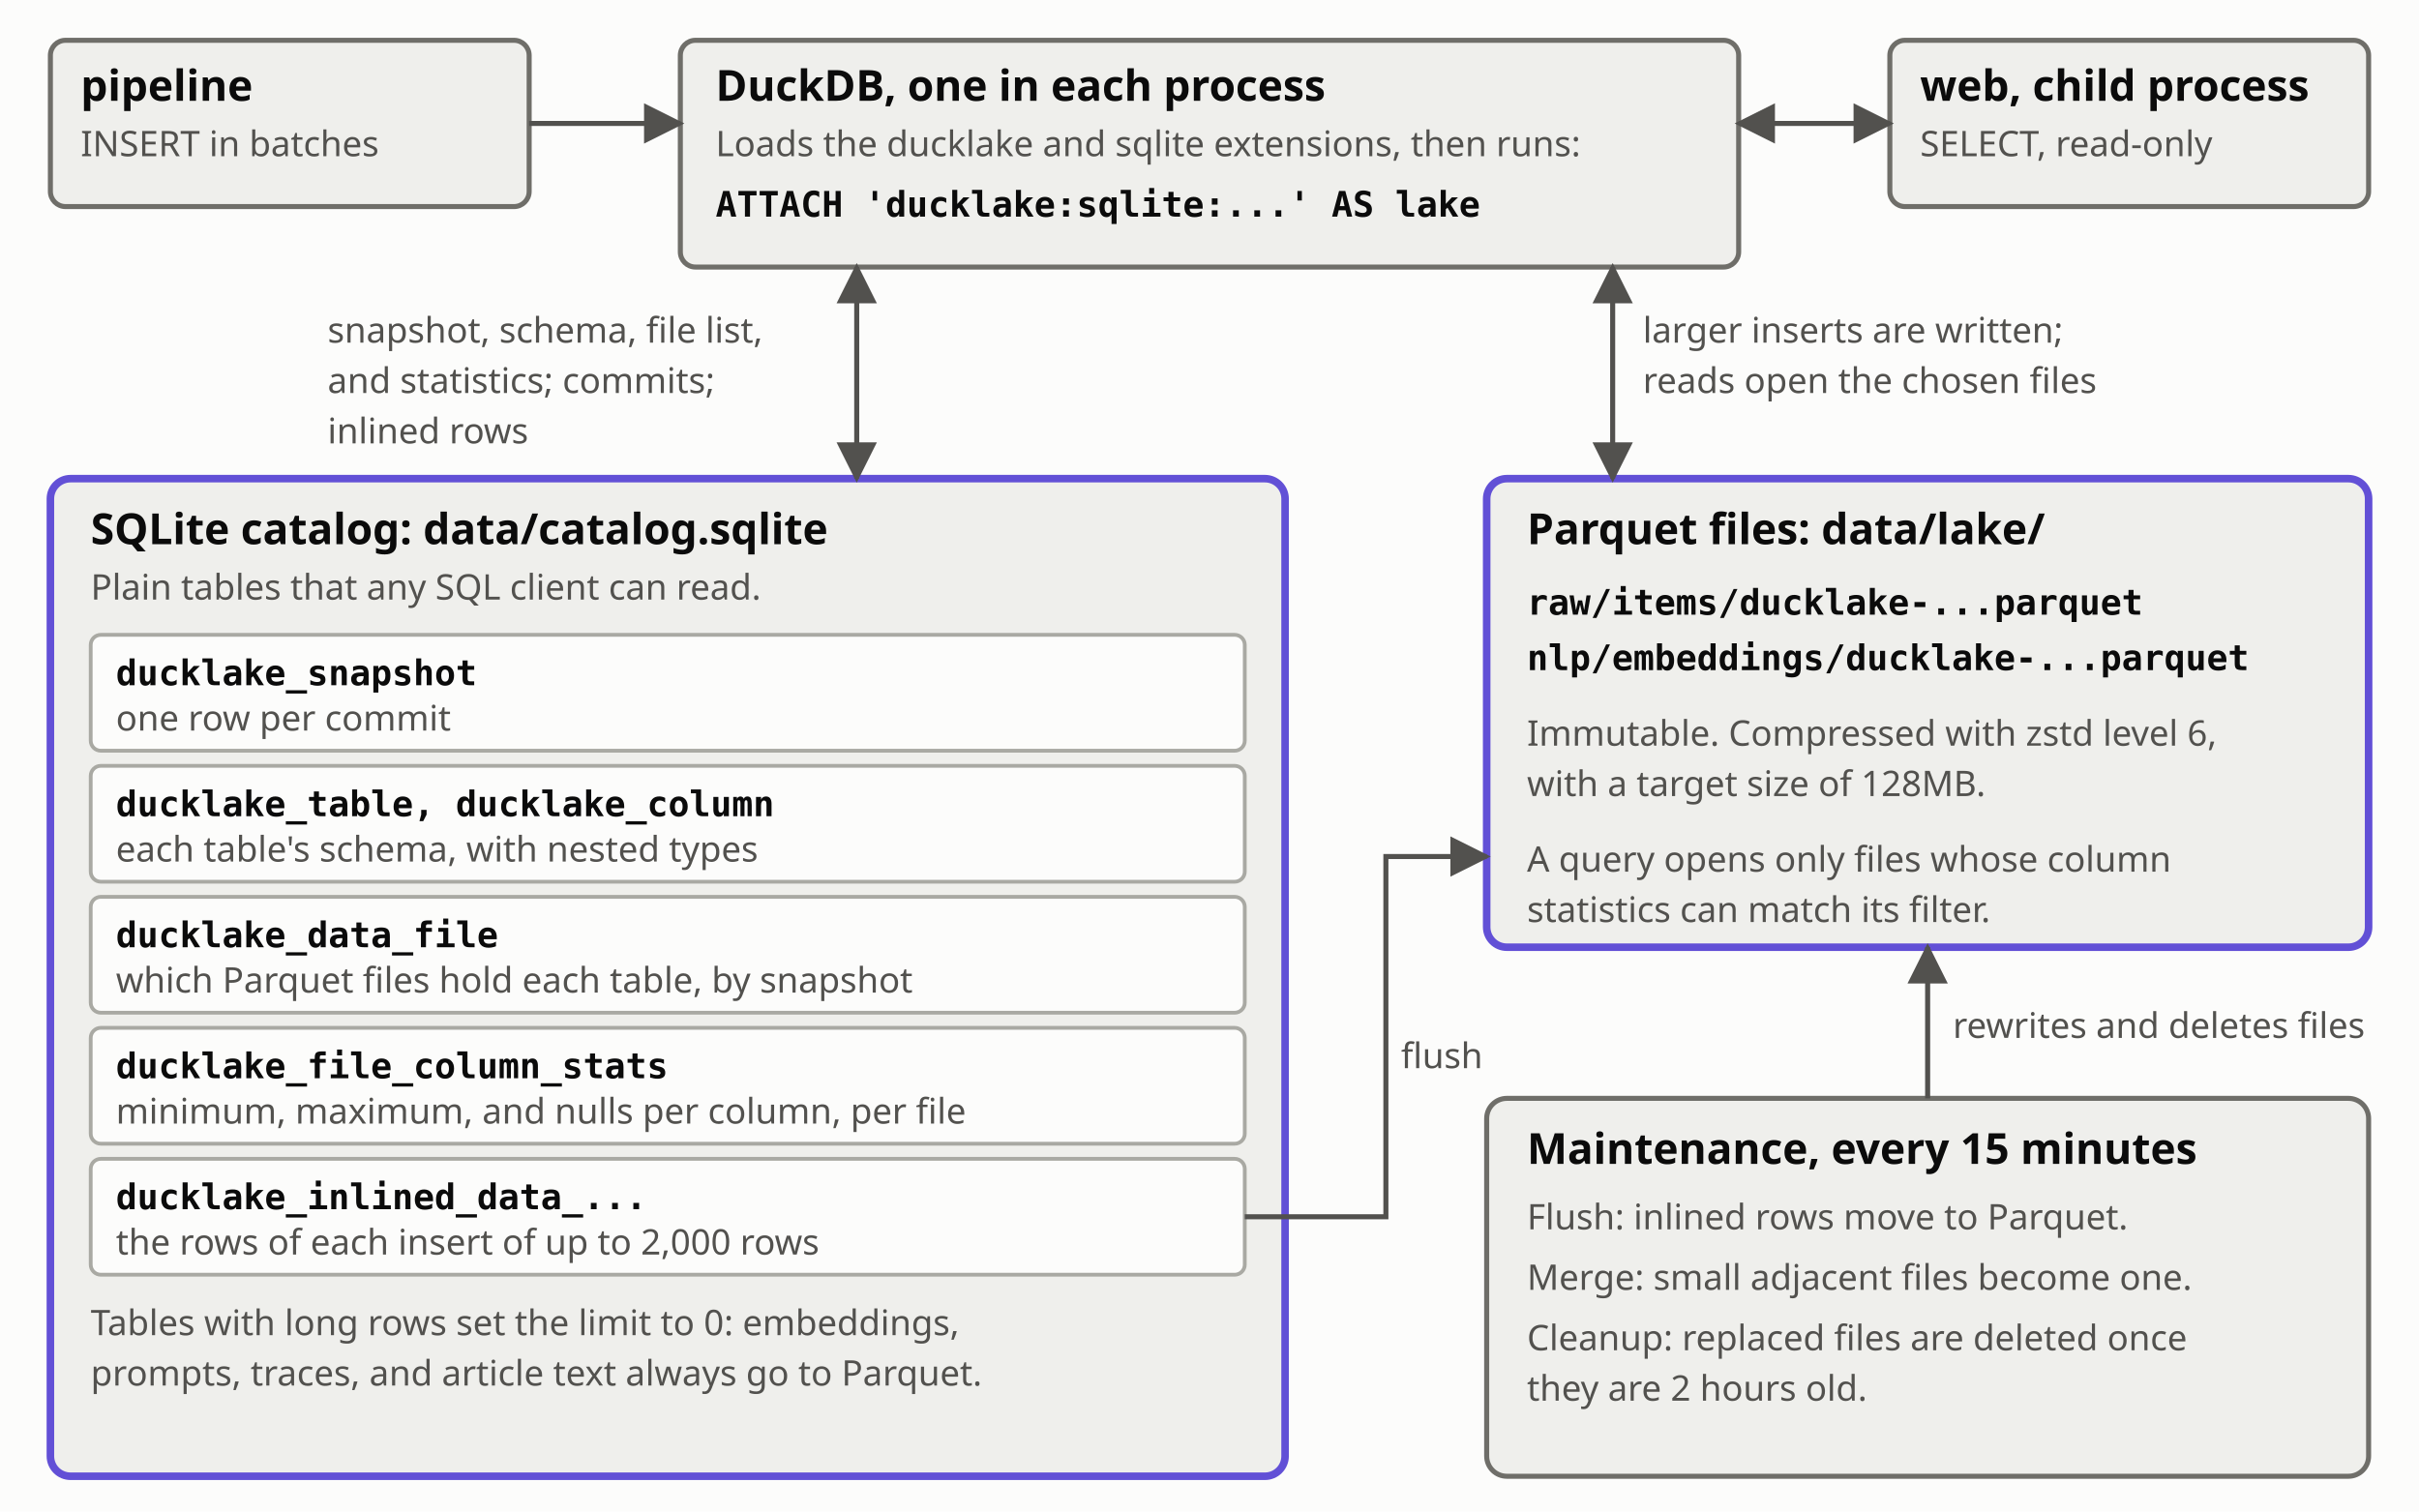
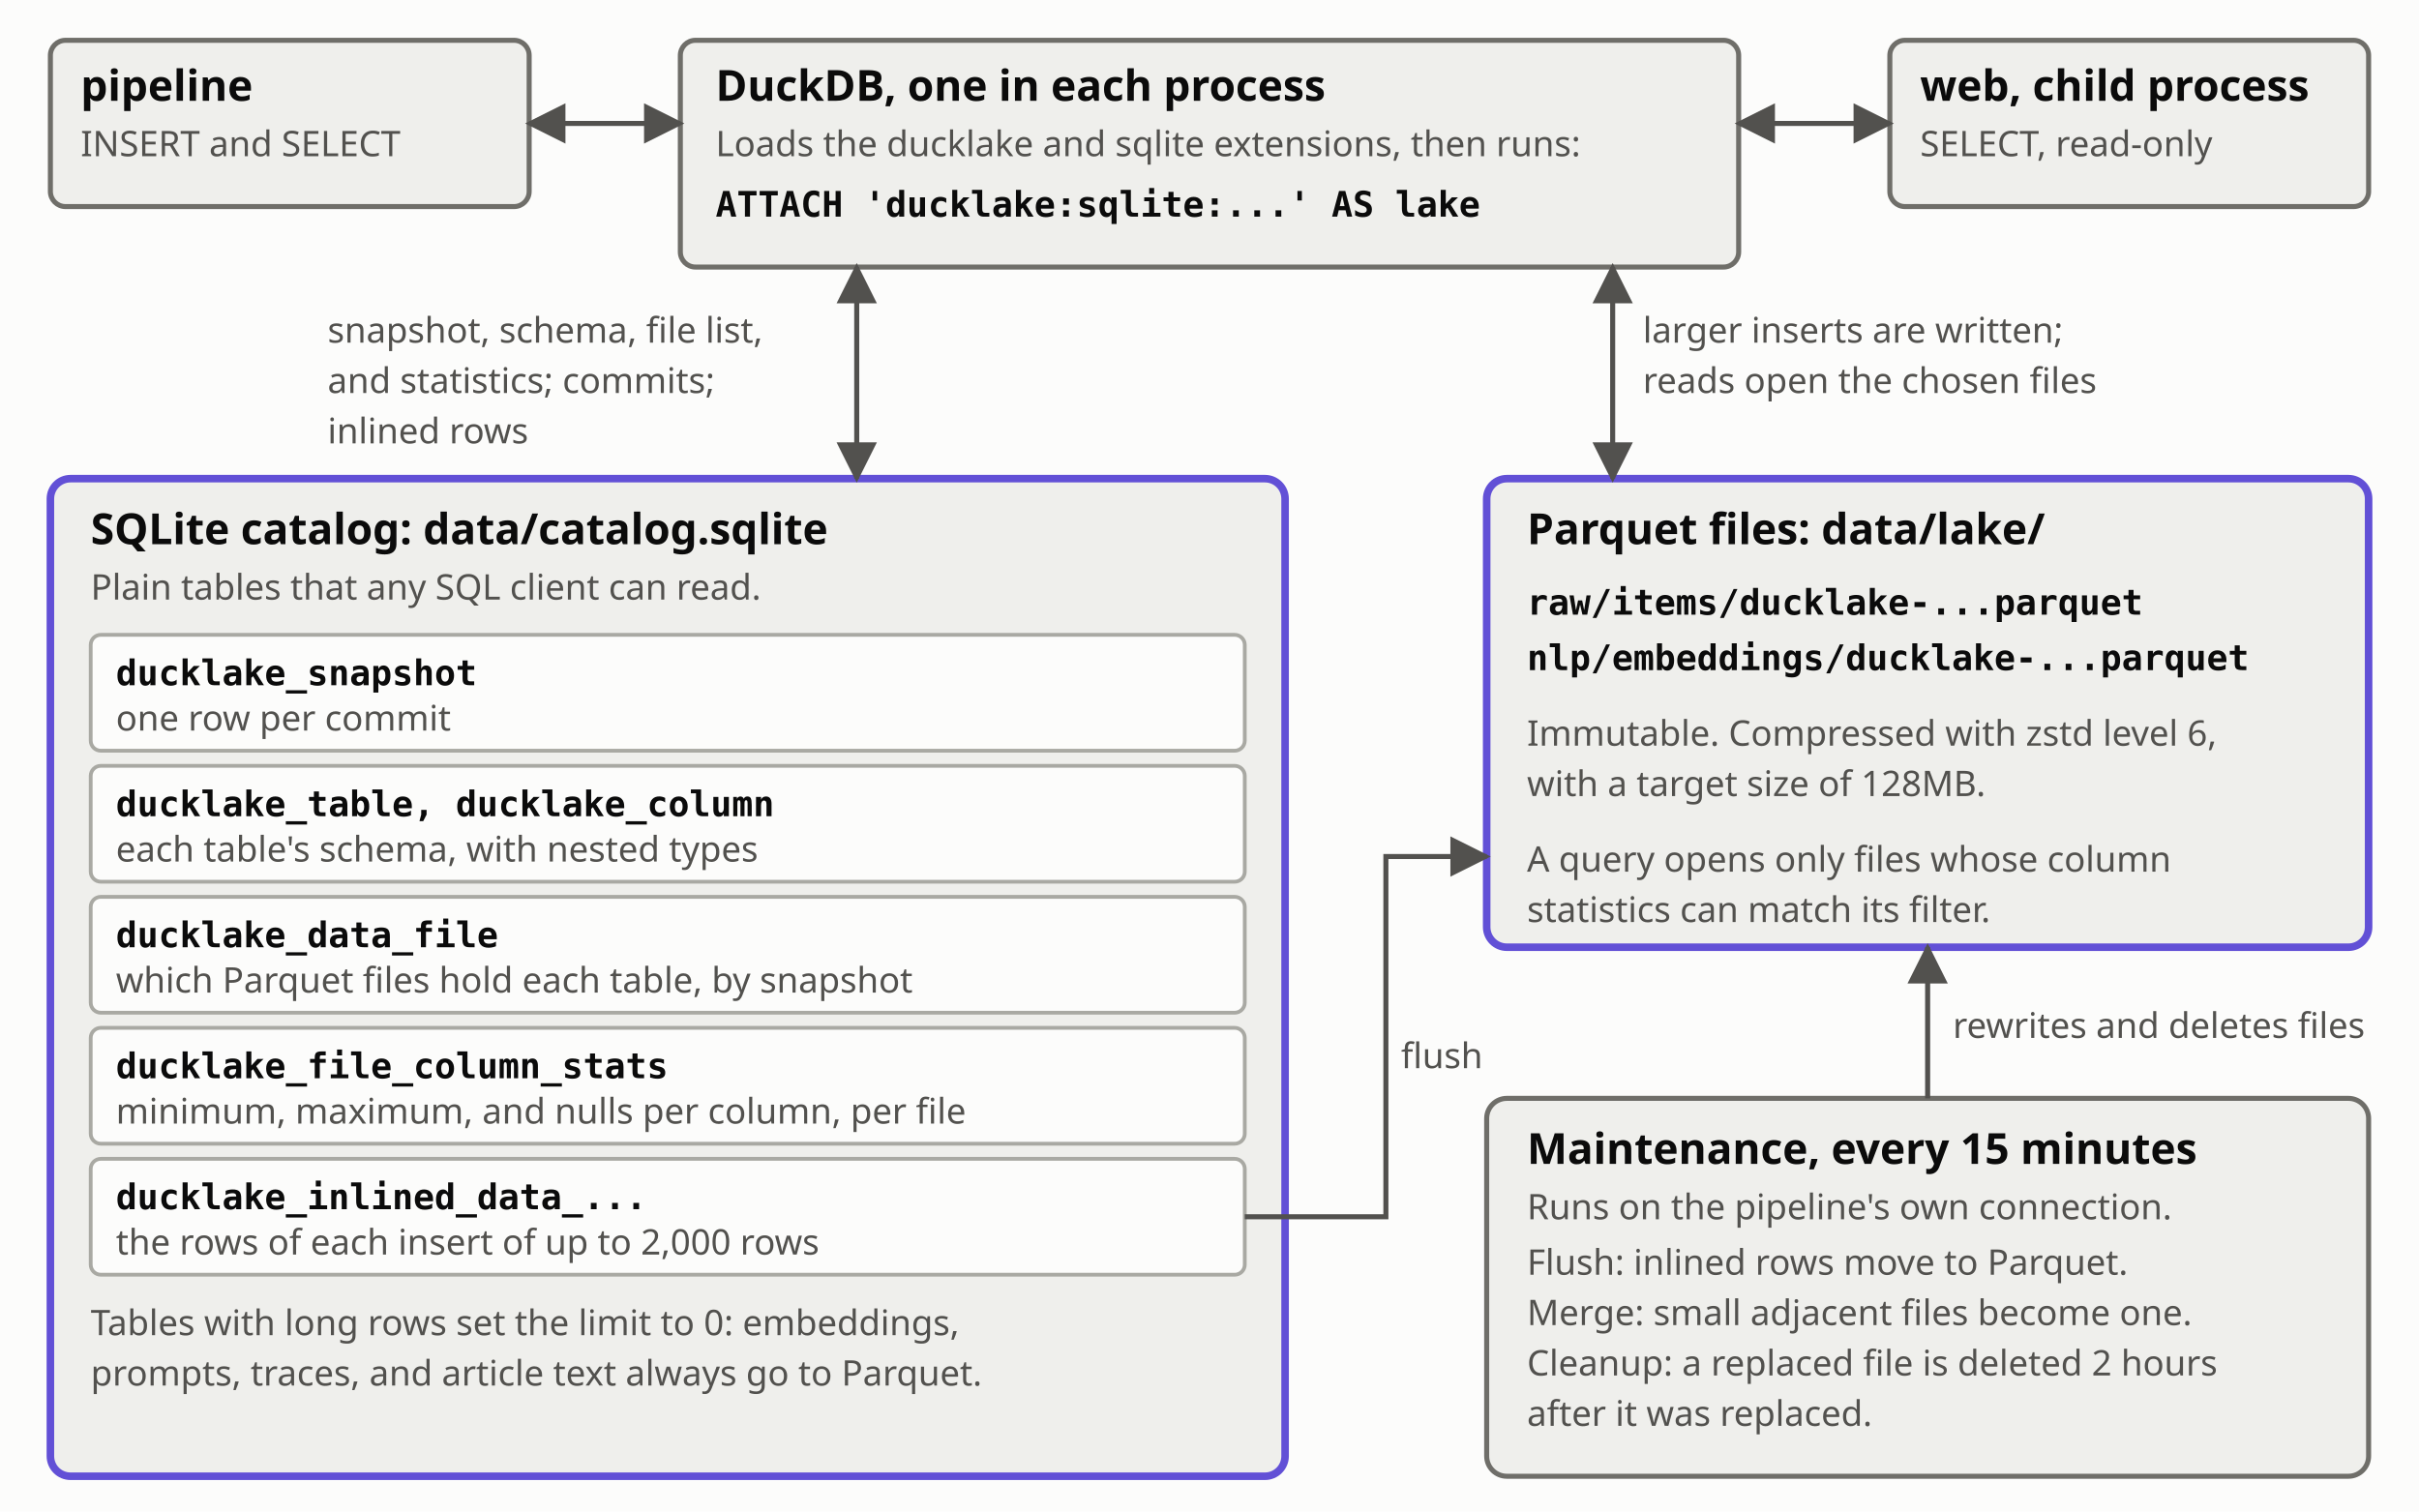
<svg xmlns="http://www.w3.org/2000/svg" viewBox="0 0 960 600" role="img" aria-labelledby="lake-title">
  <style>
    .dl-bg { fill: var(--surface-1, #fcfcfb); }
    .dl-box { fill: var(--surface-2, #efefec); stroke: var(--text-3, #6f6e69); stroke-width: 2; }
    .dl-store { fill: var(--surface-2, #efefec); stroke: var(--accent, #6250d6); stroke-width: 3; }
    .dl-row { fill: var(--surface-1, #fcfcfb); stroke: var(--line, #a9a9a3); stroke-width: 1.5; }
    .dl-name { fill: var(--text-1, #0b0b0b); font: 650 17px ui-sans-serif, system-ui, sans-serif; }
    .dl-code { fill: var(--text-1, #0b0b0b); font: 600 14px ui-monospace, Menlo, monospace; }
    .dl-note { fill: var(--text-2, #52514e); font: 400 14px ui-sans-serif, system-ui, sans-serif; }
    .dl-line { fill: none; stroke: var(--text-2, #52514e); stroke-width: 2; }
    .dl-head { fill: var(--text-2, #52514e); }
  </style>
  <defs>
    <marker id="dl-arrow" viewBox="0 0 10 10" refX="9" refY="5" markerWidth="8" markerHeight="8" orient="auto-start-reverse">
      <path class="dl-head" d="M0 0 L10 5 L0 10 Z" />
    </marker>
  </defs>
  <rect class="dl-bg" width="960" height="600" />
  <rect class="dl-box" x="20" y="16" width="190" height="66" rx="6" />
  <text class="dl-name" x="32" y="40">pipeline</text>
-   <text class="dl-note" x="32" y="62">INSERT in batches</text>
+   <text class="dl-note" x="32" y="62">INSERT and SELECT</text>
  <rect class="dl-box" x="750" y="16" width="190" height="66" rx="6" />
  <text class="dl-name" x="762" y="40">web, child process</text>
  <text class="dl-note" x="762" y="62">SELECT, read-only</text>
  <rect class="dl-box" x="270" y="16" width="420" height="90" rx="6" />
  <text class="dl-name" x="284" y="40">DuckDB, one in each process</text>
  <text class="dl-note" x="284" y="62">Loads the ducklake and sqlite extensions, then runs:</text>
  <text class="dl-code" x="284" y="86">ATTACH 'ducklake:sqlite:...' AS lake</text>
-   <path class="dl-line" marker-end="url(#dl-arrow)" d="M210 49 H270" />
+   <path class="dl-line" marker-start="url(#dl-arrow)" marker-end="url(#dl-arrow)" d="M210 49 H270" />
  <path class="dl-line" marker-start="url(#dl-arrow)" marker-end="url(#dl-arrow)" d="M690 49 H750" />
  <rect class="dl-store" x="20" y="190" width="490" height="396" rx="8" />
  <text class="dl-name" x="36" y="216">SQLite catalog: data/catalog.sqlite</text>
  <text class="dl-note" x="36" y="238">Plain tables that any SQL client can read.</text>
  <rect class="dl-row" x="36" y="252" width="458" height="46" rx="4" />
  <text class="dl-code" x="46" y="272">ducklake_snapshot</text>
  <text class="dl-note" x="46" y="290">one row per commit</text>
  <rect class="dl-row" x="36" y="304" width="458" height="46" rx="4" />
  <text class="dl-code" x="46" y="324">ducklake_table, ducklake_column</text>
  <text class="dl-note" x="46" y="342">each table's schema, with nested types</text>
  <rect class="dl-row" x="36" y="356" width="458" height="46" rx="4" />
  <text class="dl-code" x="46" y="376">ducklake_data_file</text>
  <text class="dl-note" x="46" y="394">which Parquet files hold each table, by snapshot</text>
  <rect class="dl-row" x="36" y="408" width="458" height="46" rx="4" />
  <text class="dl-code" x="46" y="428">ducklake_file_column_stats</text>
  <text class="dl-note" x="46" y="446">minimum, maximum, and nulls per column, per file</text>
  <rect class="dl-row" x="36" y="460" width="458" height="46" rx="4" />
  <text class="dl-code" x="46" y="480">ducklake_inlined_data_...</text>
  <text class="dl-note" x="46" y="498">the rows of each insert of up to 2,000 rows</text>
  <text class="dl-note" x="36" y="530">Tables with long rows set the limit to 0: embeddings,</text>
  <text class="dl-note" x="36" y="550">prompts, traces, and article text always go to Parquet.</text>
  <rect class="dl-store" x="590" y="190" width="350" height="186" rx="8" />
  <text class="dl-name" x="606" y="216">Parquet files: data/lake/</text>
  <text class="dl-code" x="606" y="244">raw/items/ducklake-...parquet</text>
  <text class="dl-code" x="606" y="266">nlp/embeddings/ducklake-...parquet</text>
  <text class="dl-note" x="606" y="296">Immutable. Compressed with zstd level 6,</text>
  <text class="dl-note" x="606" y="316">with a target size of 128MB.</text>
  <text class="dl-note" x="606" y="346">A query opens only files whose column</text>
  <text class="dl-note" x="606" y="366">statistics can match its filter.</text>
  <rect class="dl-box" x="590" y="436" width="350" height="150" rx="8" />
  <text class="dl-name" x="606" y="462">Maintenance, every 15 minutes</text>
-   <text class="dl-note" x="606" y="488">Flush: inlined rows move to Parquet.</text>
-   <text class="dl-note" x="606" y="512">Merge: small adjacent files become one.</text>
-   <text class="dl-note" x="606" y="536">Cleanup: replaced files are deleted once</text>
-   <text class="dl-note" x="606" y="556">they are 2 hours old.</text>
+   <text class="dl-note" x="606" y="484">Runs on the pipeline's own connection.</text>
+   <text class="dl-note" x="606" y="506">Flush: inlined rows move to Parquet.</text>
+   <text class="dl-note" x="606" y="526">Merge: small adjacent files become one.</text>
+   <text class="dl-note" x="606" y="546">Cleanup: a replaced file is deleted 2 hours</text>
+   <text class="dl-note" x="606" y="566">after it was replaced.</text>
  <path class="dl-line" marker-start="url(#dl-arrow)" marker-end="url(#dl-arrow)" d="M340 106 V190" />
  <text class="dl-note" x="130" y="136">snapshot, schema, file list,</text>
  <text class="dl-note" x="130" y="156">and statistics; commits;</text>
  <text class="dl-note" x="130" y="176">inlined rows</text>
  <path class="dl-line" marker-start="url(#dl-arrow)" marker-end="url(#dl-arrow)" d="M640 106 V190" />
  <text class="dl-note" x="652" y="136">larger inserts are written;</text>
  <text class="dl-note" x="652" y="156">reads open the chosen files</text>
  <path class="dl-line" marker-end="url(#dl-arrow)" d="M494 483 H550 V340 H590" />
  <text class="dl-note" x="556" y="424">flush</text>
  <path class="dl-line" marker-end="url(#dl-arrow)" d="M765 436 V376" />
  <text class="dl-note" x="775" y="412">rewrites and deletes files</text>
</svg>
